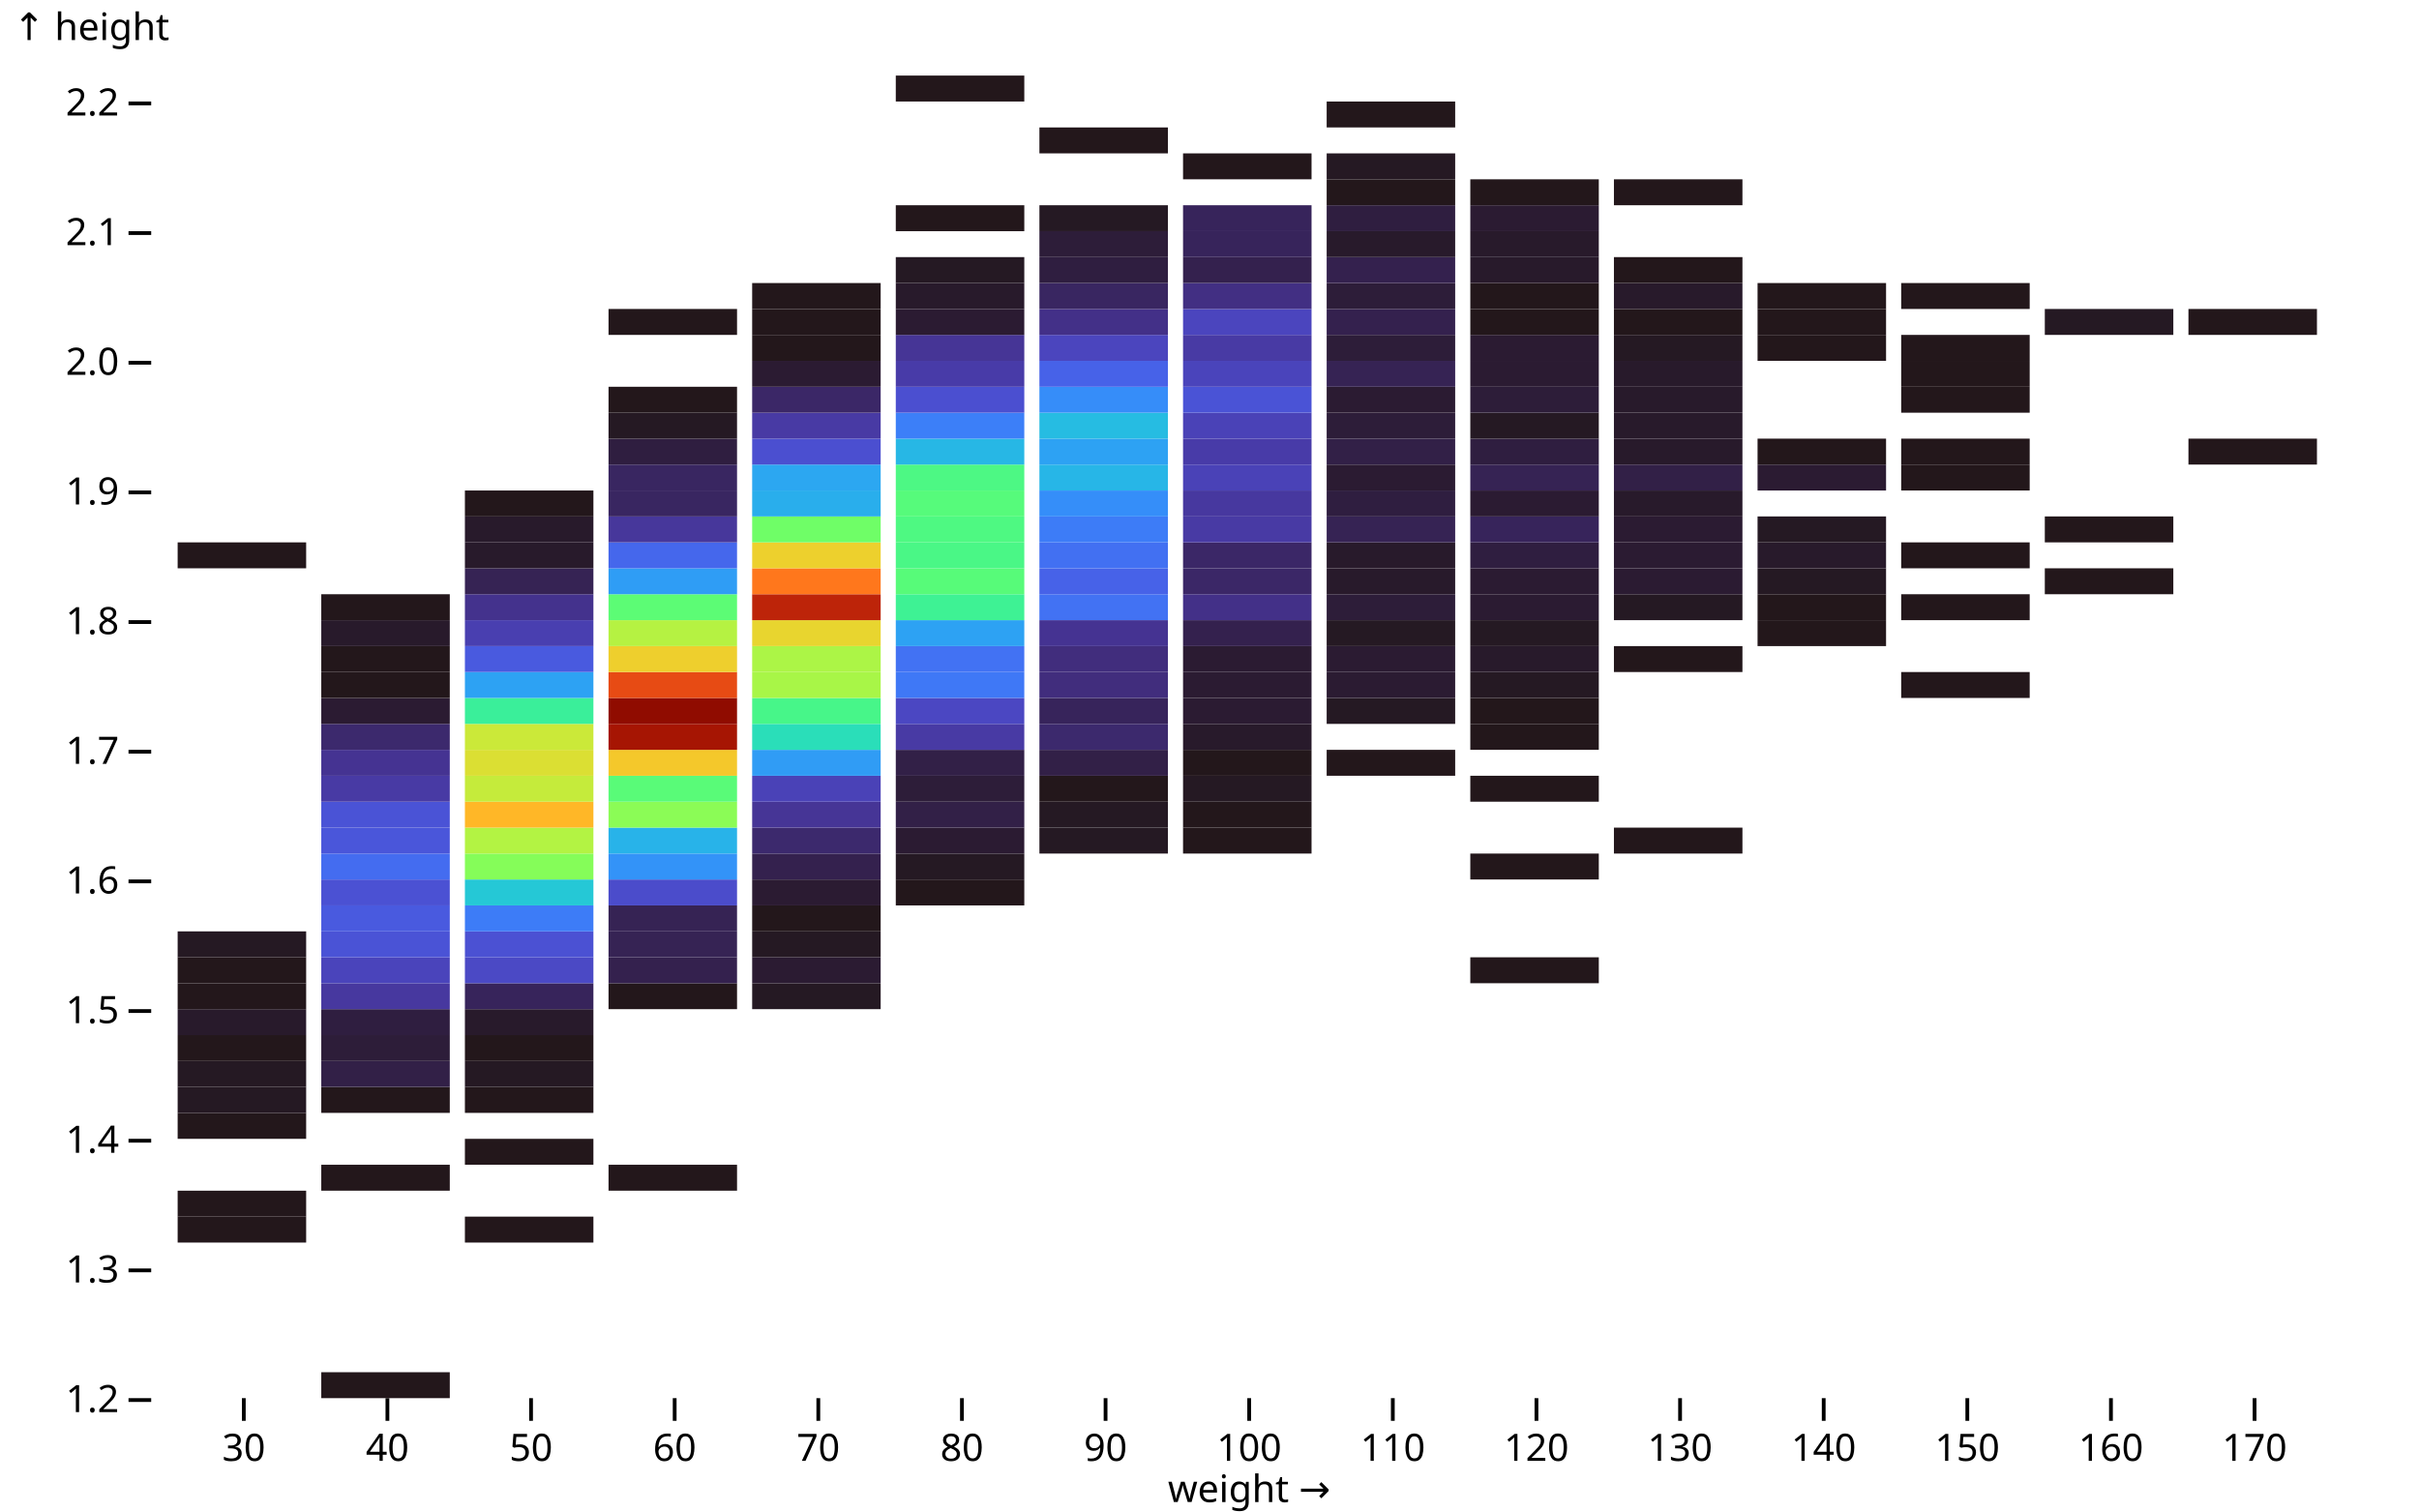
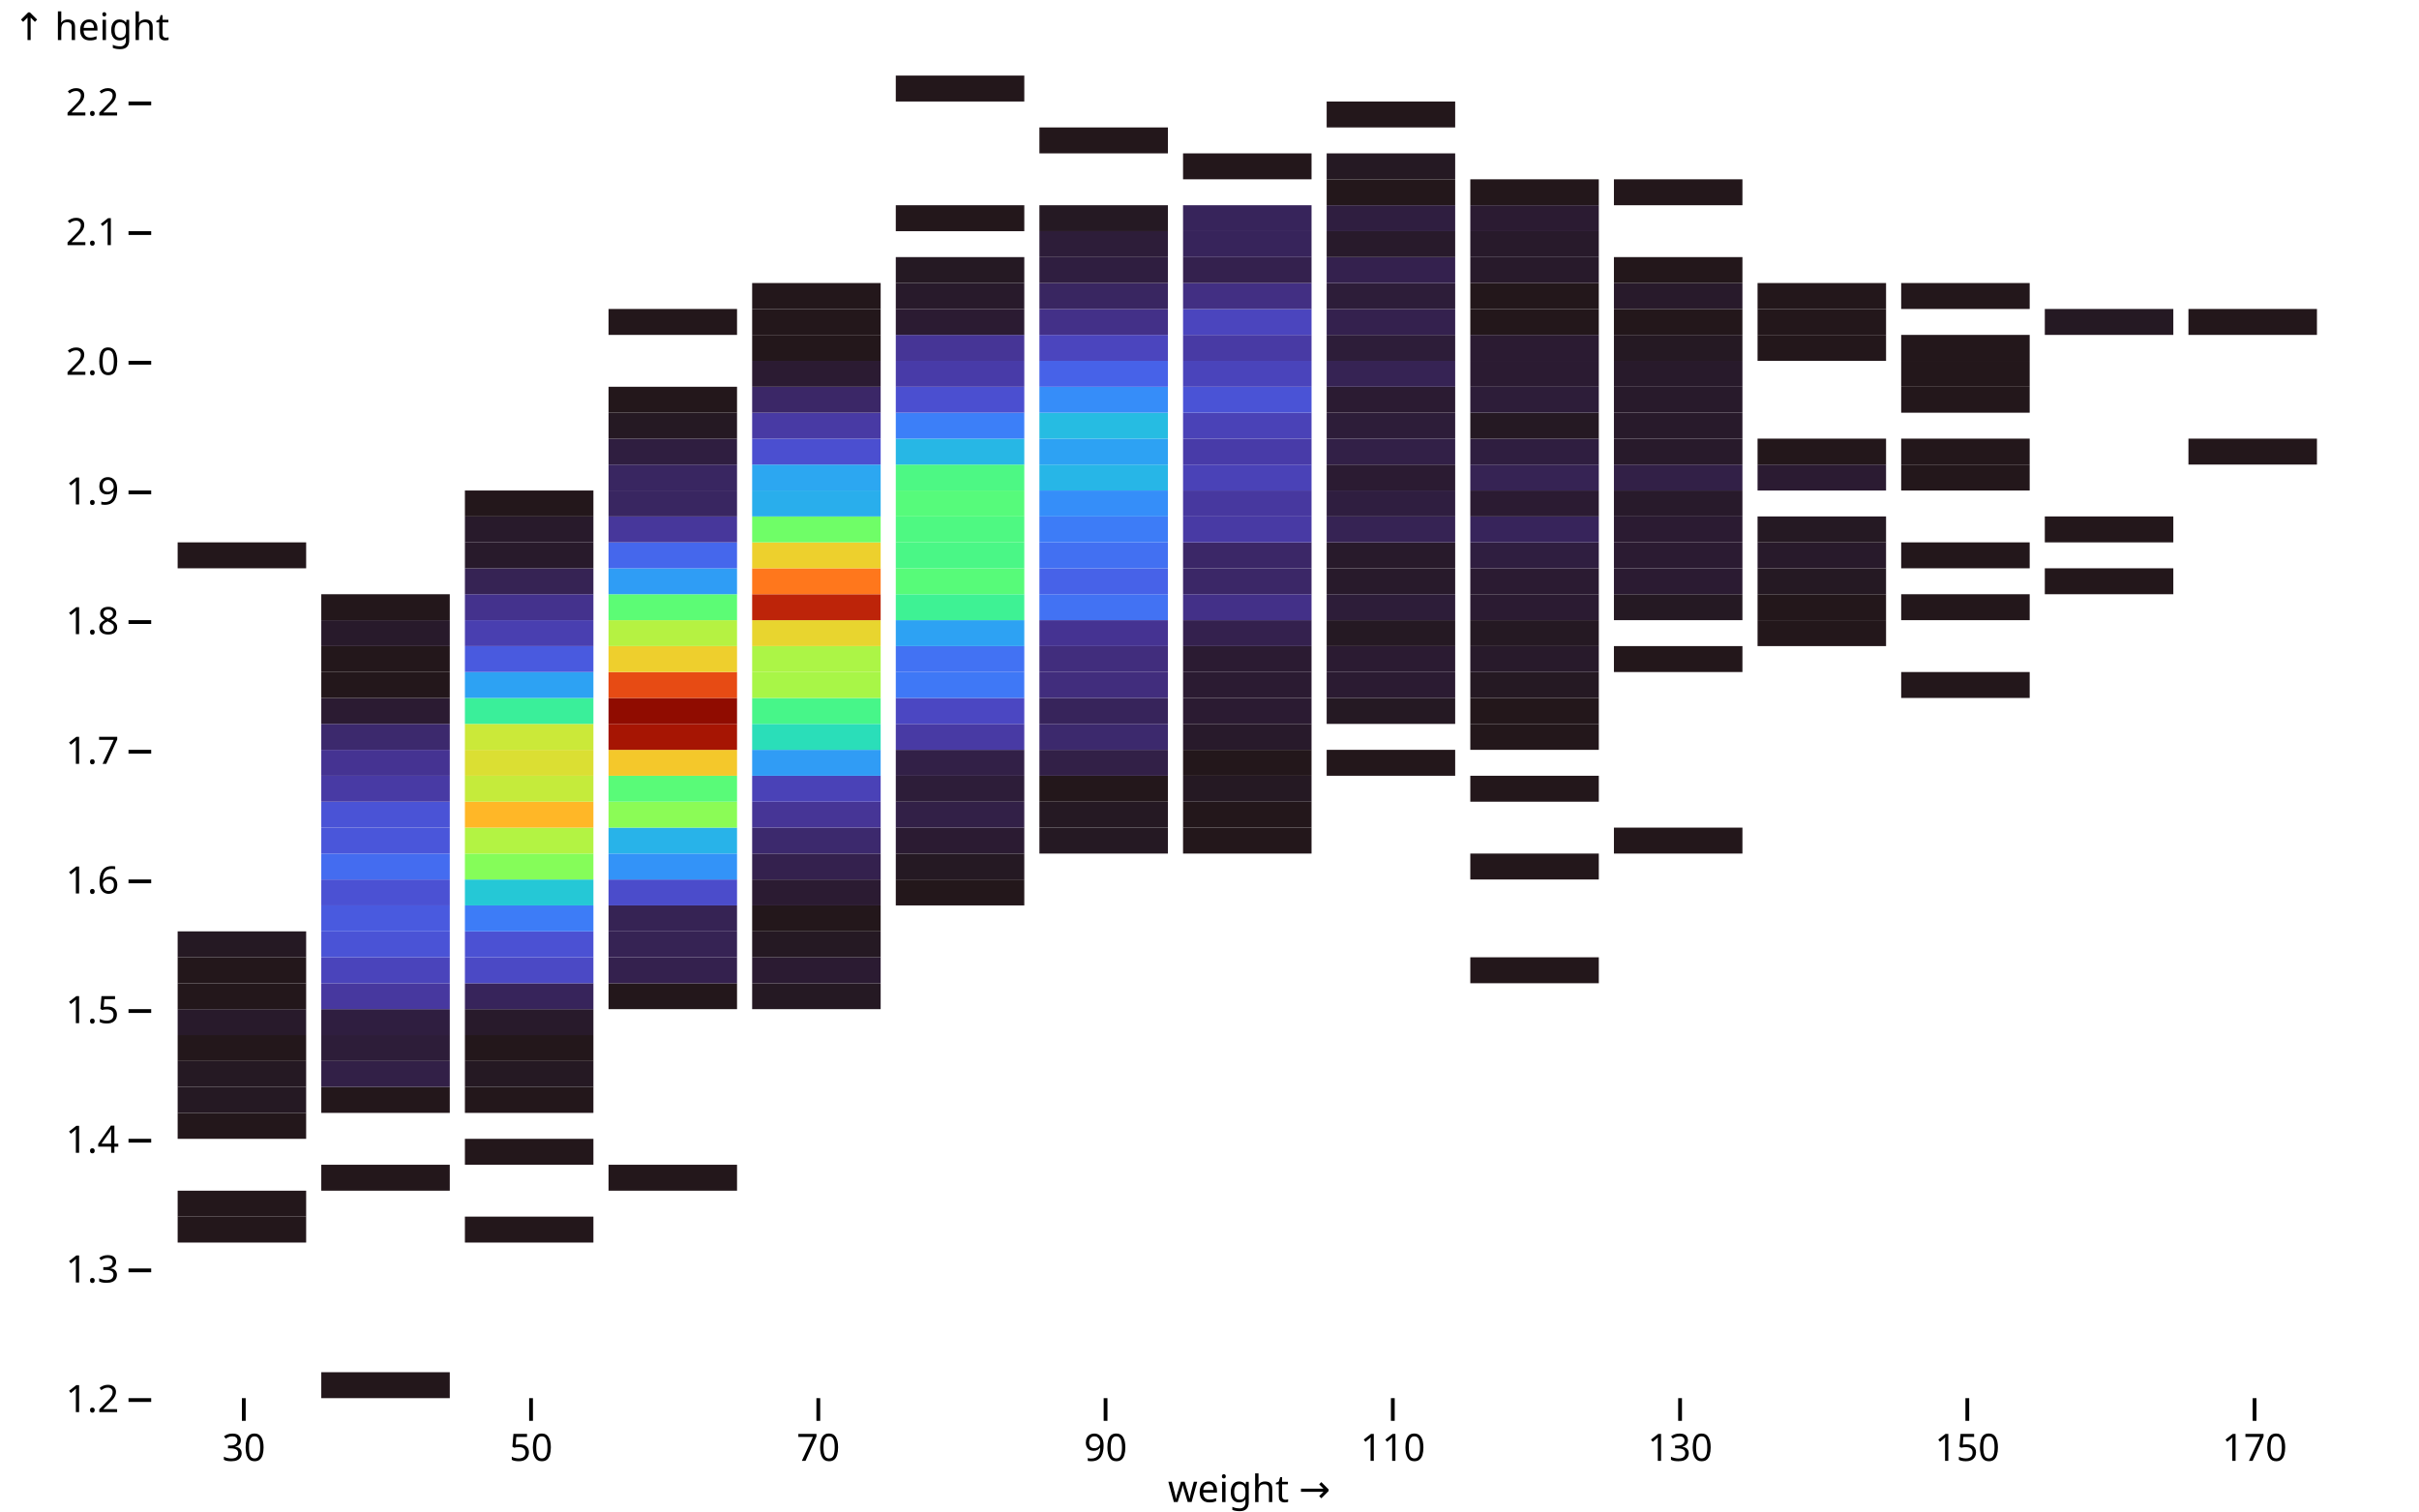
<svg xmlns="http://www.w3.org/2000/svg" class="plot" fill="currentColor" font-family="system-ui, sans-serif" font-size="10" text-anchor="middle" width="640" height="400" viewBox="0 0 640 400">
  <style>
    .plot {
      display: block;
      background: white;
      height: auto;
      height: intrinsic;
      max-width: 100%;
    }

    .plot text,
    .plot tspan {
      white-space: pre;
    }
  </style>
  <g aria-label="y-axis tick" fill="none" stroke="currentColor" transform="translate(0,0.5)">
    <path transform="translate(40,370)" d="M0,0L-6,0" />
    <path transform="translate(40,335.6863)" d="M0,0L-6,0" />
    <path transform="translate(40,301.3725)" d="M0,0L-6,0" />
    <path transform="translate(40,267.0588)" d="M0,0L-6,0" />
    <path transform="translate(40,232.7451)" d="M0,0L-6,0" />
    <path transform="translate(40,198.4314)" d="M0,0L-6,0" />
    <path transform="translate(40,164.1176)" d="M0,0L-6,0" />
    <path transform="translate(40,129.8039)" d="M0,0L-6,0" />
    <path transform="translate(40,95.4902)" d="M0,0L-6,0" />
    <path transform="translate(40,61.17647)" d="M0,0L-6,0" />
    <path transform="translate(40,26.86275)" d="M0,0L-6,0" />
  </g>
  <g aria-label="y-axis tick label" text-anchor="end" font-variant="tabular-nums" transform="translate(-8.5,0.5)">
    <text y="0.32em" transform="translate(40,370)">1.2</text>
    <text y="0.32em" transform="translate(40,335.6863)">1.3</text>
    <text y="0.32em" transform="translate(40,301.3725)">1.4</text>
    <text y="0.32em" transform="translate(40,267.0588)">1.5</text>
    <text y="0.32em" transform="translate(40,232.7451)">1.6</text>
    <text y="0.32em" transform="translate(40,198.4314)">1.7</text>
    <text y="0.32em" transform="translate(40,164.1176)">1.8</text>
    <text y="0.32em" transform="translate(40,129.8039)">1.9</text>
    <text y="0.32em" transform="translate(40,95.4902)">2.0</text>
    <text y="0.32em" transform="translate(40,61.17647)">2.1</text>
    <text y="0.32em" transform="translate(40,26.86275)">2.2</text>
  </g>
  <g aria-label="y-axis label" text-anchor="start" transform="translate(-36.5,-16.5)">
    <text y="0.71em" transform="translate(40,20)">↑ height</text>
  </g>
  <g aria-label="x-axis tick" fill="none" stroke="currentColor" transform="translate(17.5,0)">
    <path transform="translate(47,370)" d="M0,0L0,6" />
-     <path transform="translate(85,370)" d="M0,0L0,6" />
    <path transform="translate(123,370)" d="M0,0L0,6" />
-     <path transform="translate(161,370)" d="M0,0L0,6" />
    <path transform="translate(199,370)" d="M0,0L0,6" />
-     <path transform="translate(237,370)" d="M0,0L0,6" />
    <path transform="translate(275,370)" d="M0,0L0,6" />
-     <path transform="translate(313,370)" d="M0,0L0,6" />
    <path transform="translate(351,370)" d="M0,0L0,6" />
-     <path transform="translate(389,370)" d="M0,0L0,6" />
    <path transform="translate(427,370)" d="M0,0L0,6" />
-     <path transform="translate(465,370)" d="M0,0L0,6" />
    <path transform="translate(503,370)" d="M0,0L0,6" />
-     <path transform="translate(541,370)" d="M0,0L0,6" />
    <path transform="translate(579,370)" d="M0,0L0,6" />
  </g>
  <g aria-label="x-axis tick label" font-variant="tabular-nums" transform="translate(17.5,9.5)">
    <text y="0.71em" transform="translate(47,370)">30</text>
-     <text y="0.71em" transform="translate(85,370)">40</text>
    <text y="0.71em" transform="translate(123,370)">50</text>
-     <text y="0.71em" transform="translate(161,370)">60</text>
    <text y="0.71em" transform="translate(199,370)">70</text>
-     <text y="0.71em" transform="translate(237,370)">80</text>
    <text y="0.71em" transform="translate(275,370)">90</text>
-     <text y="0.71em" transform="translate(313,370)">100</text>
    <text y="0.71em" transform="translate(351,370)">110</text>
-     <text y="0.71em" transform="translate(389,370)">120</text>
    <text y="0.71em" transform="translate(427,370)">130</text>
-     <text y="0.71em" transform="translate(465,370)">140</text>
    <text y="0.71em" transform="translate(503,370)">150</text>
-     <text y="0.71em" transform="translate(541,370)">160</text>
    <text y="0.71em" transform="translate(579,370)">170</text>
  </g>
  <g aria-label="x-axis label" transform="translate(0.5,27.5)">
    <text transform="translate(330,370)">weight →</text>
  </g>
  <g aria-label="bar">
    <rect x="47" width="34" y="321.961" height="6.863" fill="rgb(35, 23, 27)" />
    <rect x="47" width="34" y="315.098" height="6.863" fill="rgb(35, 23, 27)" />
    <rect x="47" width="34" y="294.51" height="6.863" fill="rgb(35, 23, 27)" />
    <rect x="47" width="34" y="287.647" height="6.863" fill="rgb(37, 25, 35)" />
    <rect x="47" width="34" y="280.784" height="6.863" fill="rgb(37, 25, 35)" />
    <rect x="47" width="34" y="273.922" height="6.863" fill="rgb(35, 23, 27)" />
    <rect x="47" width="34" y="267.059" height="6.863" fill="rgb(40, 26, 43)" />
    <rect x="47" width="34" y="260.196" height="6.863" fill="rgb(35, 23, 27)" />
    <rect x="47" width="34" y="253.333" height="6.863" fill="rgb(35, 23, 27)" />
    <rect x="47" width="34" y="246.471" height="6.863" fill="rgb(37, 25, 35)" />
    <rect x="47" width="34" y="143.529" height="6.863" fill="rgb(35, 23, 27)" />
    <rect x="85" width="34" y="363.137" height="6.863" fill="rgb(35, 23, 27)" />
    <rect x="85" width="34" y="308.235" height="6.863" fill="rgb(35, 23, 27)" />
    <rect x="85" width="34" y="287.647" height="6.863" fill="rgb(35, 23, 27)" />
    <rect x="85" width="34" y="280.784" height="6.863" fill="rgb(50, 32, 71)" />
    <rect x="85" width="34" y="273.922" height="6.863" fill="rgb(45, 29, 57)" />
    <rect x="85" width="34" y="267.059" height="6.863" fill="rgb(47, 30, 64)" />
    <rect x="85" width="34" y="260.196" height="6.863" fill="rgb(71, 56, 159)" />
    <rect x="85" width="34" y="253.333" height="6.863" fill="rgb(74, 68, 187)" />
    <rect x="85" width="34" y="246.471" height="6.863" fill="rgb(74, 83, 214)" />
    <rect x="85" width="34" y="239.608" height="6.863" fill="rgb(73, 90, 223)" />
    <rect x="85" width="34" y="232.745" height="6.863" fill="rgb(75, 81, 211)" />
    <rect x="85" width="34" y="225.882" height="6.863" fill="rgb(68, 108, 240)" />
    <rect x="85" width="34" y="219.02" height="6.863" fill="rgb(74, 86, 218)" />
    <rect x="85" width="34" y="212.157" height="6.863" fill="rgb(74, 83, 214)" />
    <rect x="85" width="34" y="205.294" height="6.863" fill="rgb(72, 58, 164)" />
    <rect x="85" width="34" y="198.431" height="6.863" fill="rgb(69, 51, 146)" />
    <rect x="85" width="34" y="191.569" height="6.863" fill="rgb(60, 41, 109)" />
    <rect x="85" width="34" y="184.706" height="6.863" fill="rgb(43, 27, 50)" />
    <rect x="85" width="34" y="177.843" height="6.863" fill="rgb(35, 23, 27)" />
    <rect x="85" width="34" y="170.98" height="6.863" fill="rgb(35, 23, 27)" />
    <rect x="85" width="34" y="164.118" height="6.863" fill="rgb(40, 26, 43)" />
    <rect x="85" width="34" y="157.255" height="6.863" fill="rgb(35, 23, 27)" />
    <rect x="123" width="34" y="321.961" height="6.863" fill="rgb(35, 23, 27)" />
    <rect x="123" width="34" y="301.373" height="6.863" fill="rgb(35, 23, 27)" />
    <rect x="123" width="34" y="287.647" height="6.863" fill="rgb(35, 23, 27)" />
    <rect x="123" width="34" y="280.784" height="6.863" fill="rgb(37, 25, 35)" />
    <rect x="123" width="34" y="273.922" height="6.863" fill="rgb(35, 23, 27)" />
    <rect x="123" width="34" y="267.059" height="6.863" fill="rgb(40, 26, 43)" />
    <rect x="123" width="34" y="260.196" height="6.863" fill="rgb(55, 36, 91)" />
    <rect x="123" width="34" y="253.333" height="6.863" fill="rgb(75, 73, 197)" />
    <rect x="123" width="34" y="246.471" height="6.863" fill="rgb(75, 81, 211)" />
    <rect x="123" width="34" y="239.608" height="6.863" fill="rgb(61, 124, 247)" />
    <rect x="123" width="34" y="232.745" height="6.863" fill="rgb(37, 200, 214)" />
    <rect x="123" width="34" y="225.882" height="6.863" fill="rgb(133, 253, 89)" />
    <rect x="123" width="34" y="219.02" height="6.863" fill="rgb(179, 243, 67)" />
    <rect x="123" width="34" y="212.157" height="6.863" fill="rgb(255, 183, 39)" />
    <rect x="123" width="34" y="205.294" height="6.863" fill="rgb(197, 235, 59)" />
    <rect x="123" width="34" y="198.431" height="6.863" fill="rgb(219, 223, 51)" />
    <rect x="123" width="34" y="191.569" height="6.863" fill="rgb(203, 233, 57)" />
    <rect x="123" width="34" y="184.706" height="6.863" fill="rgb(58, 239, 154)" />
    <rect x="123" width="34" y="177.843" height="6.863" fill="rgb(45, 162, 243)" />
    <rect x="123" width="34" y="170.98" height="6.863" fill="rgb(73, 90, 223)" />
    <rect x="123" width="34" y="164.118" height="6.863" fill="rgb(73, 63, 176)" />
    <rect x="123" width="34" y="157.255" height="6.863" fill="rgb(68, 50, 141)" />
    <rect x="123" width="34" y="150.392" height="6.863" fill="rgb(54, 35, 84)" />
    <rect x="123" width="34" y="143.529" height="6.863" fill="rgb(40, 26, 43)" />
    <rect x="123" width="34" y="136.667" height="6.863" fill="rgb(40, 26, 43)" />
    <rect x="123" width="34" y="129.804" height="6.863" fill="rgb(35, 23, 27)" />
    <rect x="161" width="34" y="308.235" height="6.863" fill="rgb(35, 23, 27)" />
    <rect x="161" width="34" y="260.196" height="6.863" fill="rgb(35, 23, 27)" />
    <rect x="161" width="34" y="253.333" height="6.863" fill="rgb(52, 33, 78)" />
    <rect x="161" width="34" y="246.471" height="6.863" fill="rgb(54, 35, 84)" />
    <rect x="161" width="34" y="239.608" height="6.863" fill="rgb(54, 35, 84)" />
    <rect x="161" width="34" y="232.745" height="6.863" fill="rgb(75, 76, 203)" />
    <rect x="161" width="34" y="225.882" height="6.863" fill="rgb(51, 147, 248)" />
    <rect x="161" width="34" y="219.02" height="6.863" fill="rgb(40, 179, 233)" />
    <rect x="161" width="34" y="212.157" height="6.863" fill="rgb(139, 252, 86)" />
    <rect x="161" width="34" y="205.294" height="6.863" fill="rgb(89, 251, 120)" />
    <rect x="161" width="34" y="198.431" height="6.863" fill="rgb(244, 200, 43)" />
    <rect x="161" width="34" y="191.569" height="6.863" fill="rgb(166, 21, 3)" />
    <rect x="161" width="34" y="184.706" height="6.863" fill="rgb(144, 12, 0)" />
    <rect x="161" width="34" y="177.843" height="6.863" fill="rgb(231, 75, 20)" />
    <rect x="161" width="34" y="170.98" height="6.863" fill="rgb(238, 207, 45)" />
    <rect x="161" width="34" y="164.118" height="6.863" fill="rgb(181, 242, 66)" />
    <rect x="161" width="34" y="157.255" height="6.863" fill="rgb(92, 252, 117)" />
    <rect x="161" width="34" y="150.392" height="6.863" fill="rgb(47, 157, 245)" />
    <rect x="161" width="34" y="143.529" height="6.863" fill="rgb(69, 103, 236)" />
    <rect x="161" width="34" y="136.667" height="6.863" fill="rgb(71, 55, 155)" />
    <rect x="161" width="34" y="129.804" height="6.863" fill="rgb(57, 38, 97)" />
    <rect x="161" width="34" y="122.941" height="6.863" fill="rgb(57, 38, 97)" />
    <rect x="161" width="34" y="116.078" height="6.863" fill="rgb(47, 30, 64)" />
    <rect x="161" width="34" y="109.216" height="6.863" fill="rgb(37, 25, 35)" />
    <rect x="161" width="34" y="102.353" height="6.863" fill="rgb(35, 23, 27)" />
    <rect x="161" width="34" y="81.765" height="6.863" fill="rgb(35, 23, 27)" />
    <rect x="199" width="34" y="260.196" height="6.863" fill="rgb(37, 25, 35)" />
    <rect x="199" width="34" y="253.333" height="6.863" fill="rgb(43, 27, 50)" />
    <rect x="199" width="34" y="246.471" height="6.863" fill="rgb(37, 25, 35)" />
    <rect x="199" width="34" y="239.608" height="6.863" fill="rgb(35, 23, 27)" />
    <rect x="199" width="34" y="232.745" height="6.863" fill="rgb(43, 27, 50)" />
    <rect x="199" width="34" y="225.882" height="6.863" fill="rgb(52, 33, 78)" />
    <rect x="199" width="34" y="219.02" height="6.863" fill="rgb(60, 41, 109)" />
    <rect x="199" width="34" y="212.157" height="6.863" fill="rgb(70, 53, 150)" />
    <rect x="199" width="34" y="205.294" height="6.863" fill="rgb(74, 66, 183)" />
    <rect x="199" width="34" y="198.431" height="6.863" fill="rgb(48, 156, 245)" />
    <rect x="199" width="34" y="191.569" height="6.863" fill="rgb(42, 222, 185)" />
    <rect x="199" width="34" y="184.706" height="6.863" fill="rgb(71, 246, 137)" />
    <rect x="199" width="34" y="177.843" height="6.863" fill="rgb(168, 246, 71)" />
    <rect x="199" width="34" y="170.98" height="6.863" fill="rgb(172, 245, 70)" />
    <rect x="199" width="34" y="164.118" height="6.863" fill="rgb(232, 213, 47)" />
    <rect x="199" width="34" y="157.255" height="6.863" fill="rgb(189, 36, 9)" />
    <rect x="199" width="34" y="150.392" height="6.863" fill="rgb(255, 119, 28)" />
    <rect x="199" width="34" y="143.529" height="6.863" fill="rgb(237, 208, 45)" />
    <rect x="199" width="34" y="136.667" height="6.863" fill="rgb(111, 254, 103)" />
    <rect x="199" width="34" y="129.804" height="6.863" fill="rgb(41, 174, 236)" />
    <rect x="199" width="34" y="122.941" height="6.863" fill="rgb(44, 167, 241)" />
    <rect x="199" width="34" y="116.078" height="6.863" fill="rgb(75, 79, 208)" />
    <rect x="199" width="34" y="109.216" height="6.863" fill="rgb(72, 58, 164)" />
    <rect x="199" width="34" y="102.353" height="6.863" fill="rgb(59, 39, 103)" />
    <rect x="199" width="34" y="95.49" height="6.863" fill="rgb(43, 27, 50)" />
    <rect x="199" width="34" y="88.627" height="6.863" fill="rgb(35, 23, 27)" />
    <rect x="199" width="34" y="81.765" height="6.863" fill="rgb(35, 23, 27)" />
    <rect x="199" width="34" y="74.902" height="6.863" fill="rgb(35, 23, 27)" />
    <rect x="237" width="34" y="232.745" height="6.863" fill="rgb(35, 23, 27)" />
    <rect x="237" width="34" y="225.882" height="6.863" fill="rgb(37, 25, 35)" />
    <rect x="237" width="34" y="219.02" height="6.863" fill="rgb(43, 27, 50)" />
    <rect x="237" width="34" y="212.157" height="6.863" fill="rgb(50, 32, 71)" />
    <rect x="237" width="34" y="205.294" height="6.863" fill="rgb(45, 29, 57)" />
    <rect x="237" width="34" y="198.431" height="6.863" fill="rgb(50, 32, 71)" />
    <rect x="237" width="34" y="191.569" height="6.863" fill="rgb(72, 58, 164)" />
    <rect x="237" width="34" y="184.706" height="6.863" fill="rgb(75, 71, 194)" />
    <rect x="237" width="34" y="177.843" height="6.863" fill="rgb(63, 120, 246)" />
    <rect x="237" width="34" y="170.98" height="6.863" fill="rgb(66, 114, 243)" />
    <rect x="237" width="34" y="164.118" height="6.863" fill="rgb(45, 162, 243)" />
    <rect x="237" width="34" y="157.255" height="6.863" fill="rgb(62, 242, 148)" />
    <rect x="237" width="34" y="150.392" height="6.863" fill="rgb(87, 251, 121)" />
    <rect x="237" width="34" y="143.529" height="6.863" fill="rgb(74, 247, 134)" />
    <rect x="237" width="34" y="136.667" height="6.863" fill="rgb(78, 249, 130)" />
    <rect x="237" width="34" y="129.804" height="6.863" fill="rgb(86, 251, 123)" />
    <rect x="237" width="34" y="122.941" height="6.863" fill="rgb(77, 248, 132)" />
    <rect x="237" width="34" y="116.078" height="6.863" fill="rgb(39, 183, 229)" />
    <rect x="237" width="34" y="109.216" height="6.863" fill="rgb(60, 127, 248)" />
    <rect x="237" width="34" y="102.353" height="6.863" fill="rgb(75, 79, 208)" />
    <rect x="237" width="34" y="95.49" height="6.863" fill="rgb(72, 59, 168)" />
    <rect x="237" width="34" y="88.627" height="6.863" fill="rgb(70, 53, 150)" />
    <rect x="237" width="34" y="81.765" height="6.863" fill="rgb(43, 27, 50)" />
    <rect x="237" width="34" y="74.902" height="6.863" fill="rgb(40, 26, 43)" />
    <rect x="237" width="34" y="68.039" height="6.863" fill="rgb(37, 25, 35)" />
    <rect x="237" width="34" y="54.314" height="6.863" fill="rgb(35, 23, 27)" />
    <rect x="237" width="34" y="20" height="6.863" fill="rgb(35, 23, 27)" />
    <rect x="275" width="34" y="219.02" height="6.863" fill="rgb(37, 25, 35)" />
    <rect x="275" width="34" y="212.157" height="6.863" fill="rgb(37, 25, 35)" />
    <rect x="275" width="34" y="205.294" height="6.863" fill="rgb(35, 23, 27)" />
    <rect x="275" width="34" y="198.431" height="6.863" fill="rgb(50, 32, 71)" />
    <rect x="275" width="34" y="191.569" height="6.863" fill="rgb(60, 41, 109)" />
    <rect x="275" width="34" y="184.706" height="6.863" fill="rgb(55, 36, 91)" />
    <rect x="275" width="34" y="177.843" height="6.863" fill="rgb(65, 45, 125)" />
    <rect x="275" width="34" y="170.98" height="6.863" fill="rgb(65, 45, 125)" />
    <rect x="275" width="34" y="164.118" height="6.863" fill="rgb(69, 51, 146)" />
    <rect x="275" width="34" y="157.255" height="6.863" fill="rgb(66, 114, 243)" />
    <rect x="275" width="34" y="150.392" height="6.863" fill="rgb(71, 98, 232)" />
    <rect x="275" width="34" y="143.529" height="6.863" fill="rgb(66, 112, 242)" />
    <rect x="275" width="34" y="136.667" height="6.863" fill="rgb(61, 124, 247)" />
    <rect x="275" width="34" y="129.804" height="6.863" fill="rgb(53, 142, 249)" />
    <rect x="275" width="34" y="122.941" height="6.863" fill="rgb(39, 182, 231)" />
    <rect x="275" width="34" y="116.078" height="6.863" fill="rgb(45, 162, 243)" />
    <rect x="275" width="34" y="109.216" height="6.863" fill="rgb(38, 188, 226)" />
    <rect x="275" width="34" y="102.353" height="6.863" fill="rgb(54, 141, 249)" />
    <rect x="275" width="34" y="95.49" height="6.863" fill="rgb(71, 98, 232)" />
    <rect x="275" width="34" y="88.627" height="6.863" fill="rgb(75, 69, 190)" />
    <rect x="275" width="34" y="81.765" height="6.863" fill="rgb(67, 48, 136)" />
    <rect x="275" width="34" y="74.902" height="6.863" fill="rgb(57, 38, 97)" />
    <rect x="275" width="34" y="68.039" height="6.863" fill="rgb(47, 30, 64)" />
    <rect x="275" width="34" y="61.176" height="6.863" fill="rgb(45, 29, 57)" />
    <rect x="275" width="34" y="54.314" height="6.863" fill="rgb(37, 25, 35)" />
    <rect x="275" width="34" y="33.725" height="6.863" fill="rgb(35, 23, 27)" />
    <rect x="313" width="34" y="219.02" height="6.863" fill="rgb(35, 23, 27)" />
    <rect x="313" width="34" y="212.157" height="6.863" fill="rgb(35, 23, 27)" />
    <rect x="313" width="34" y="205.294" height="6.863" fill="rgb(37, 25, 35)" />
    <rect x="313" width="34" y="198.431" height="6.863" fill="rgb(35, 23, 27)" />
    <rect x="313" width="34" y="191.569" height="6.863" fill="rgb(40, 26, 43)" />
    <rect x="313" width="34" y="184.706" height="6.863" fill="rgb(43, 27, 50)" />
    <rect x="313" width="34" y="177.843" height="6.863" fill="rgb(43, 27, 50)" />
    <rect x="313" width="34" y="170.98" height="6.863" fill="rgb(43, 27, 50)" />
    <rect x="313" width="34" y="164.118" height="6.863" fill="rgb(52, 33, 78)" />
    <rect x="313" width="34" y="157.255" height="6.863" fill="rgb(67, 48, 136)" />
    <rect x="313" width="34" y="150.392" height="6.863" fill="rgb(59, 39, 103)" />
    <rect x="313" width="34" y="143.529" height="6.863" fill="rgb(59, 39, 103)" />
    <rect x="313" width="34" y="136.667" height="6.863" fill="rgb(72, 58, 164)" />
    <rect x="313" width="34" y="129.804" height="6.863" fill="rgb(71, 56, 159)" />
    <rect x="313" width="34" y="122.941" height="6.863" fill="rgb(74, 66, 183)" />
    <rect x="313" width="34" y="116.078" height="6.863" fill="rgb(72, 59, 168)" />
    <rect x="313" width="34" y="109.216" height="6.863" fill="rgb(74, 66, 183)" />
    <rect x="313" width="34" y="102.353" height="6.863" fill="rgb(74, 83, 214)" />
    <rect x="313" width="34" y="95.49" height="6.863" fill="rgb(74, 68, 187)" />
    <rect x="313" width="34" y="88.627" height="6.863" fill="rgb(72, 58, 164)" />
    <rect x="313" width="34" y="81.765" height="6.863" fill="rgb(75, 69, 190)" />
    <rect x="313" width="34" y="74.902" height="6.863" fill="rgb(66, 47, 131)" />
    <rect x="313" width="34" y="68.039" height="6.863" fill="rgb(52, 33, 78)" />
    <rect x="313" width="34" y="61.176" height="6.863" fill="rgb(55, 36, 91)" />
    <rect x="313" width="34" y="54.314" height="6.863" fill="rgb(55, 36, 91)" />
    <rect x="313" width="34" y="40.588" height="6.863" fill="rgb(35, 23, 27)" />
    <rect x="351" width="34" y="198.431" height="6.863" fill="rgb(35, 23, 27)" />
    <rect x="351" width="34" y="184.706" height="6.863" fill="rgb(37, 25, 35)" />
    <rect x="351" width="34" y="177.843" height="6.863" fill="rgb(43, 27, 50)" />
    <rect x="351" width="34" y="170.98" height="6.863" fill="rgb(43, 27, 50)" />
    <rect x="351" width="34" y="164.118" height="6.863" fill="rgb(37, 25, 35)" />
    <rect x="351" width="34" y="157.255" height="6.863" fill="rgb(45, 29, 57)" />
    <rect x="351" width="34" y="150.392" height="6.863" fill="rgb(40, 26, 43)" />
    <rect x="351" width="34" y="143.529" height="6.863" fill="rgb(40, 26, 43)" />
    <rect x="351" width="34" y="136.667" height="6.863" fill="rgb(54, 35, 84)" />
    <rect x="351" width="34" y="129.804" height="6.863" fill="rgb(47, 30, 64)" />
    <rect x="351" width="34" y="122.941" height="6.863" fill="rgb(43, 27, 50)" />
    <rect x="351" width="34" y="116.078" height="6.863" fill="rgb(50, 32, 71)" />
    <rect x="351" width="34" y="109.216" height="6.863" fill="rgb(45, 29, 57)" />
    <rect x="351" width="34" y="102.353" height="6.863" fill="rgb(43, 27, 50)" />
    <rect x="351" width="34" y="95.49" height="6.863" fill="rgb(54, 35, 84)" />
    <rect x="351" width="34" y="88.627" height="6.863" fill="rgb(45, 29, 57)" />
    <rect x="351" width="34" y="81.765" height="6.863" fill="rgb(52, 33, 78)" />
    <rect x="351" width="34" y="74.902" height="6.863" fill="rgb(45, 29, 57)" />
    <rect x="351" width="34" y="68.039" height="6.863" fill="rgb(52, 33, 78)" />
    <rect x="351" width="34" y="61.176" height="6.863" fill="rgb(40, 26, 43)" />
    <rect x="351" width="34" y="54.314" height="6.863" fill="rgb(47, 30, 64)" />
    <rect x="351" width="34" y="47.451" height="6.863" fill="rgb(35, 23, 27)" />
    <rect x="351" width="34" y="40.588" height="6.863" fill="rgb(37, 25, 35)" />
    <rect x="351" width="34" y="26.863" height="6.863" fill="rgb(35, 23, 27)" />
    <rect x="389" width="34" y="253.333" height="6.863" fill="rgb(35, 23, 27)" />
    <rect x="389" width="34" y="225.882" height="6.863" fill="rgb(35, 23, 27)" />
    <rect x="389" width="34" y="205.294" height="6.863" fill="rgb(35, 23, 27)" />
    <rect x="389" width="34" y="191.569" height="6.863" fill="rgb(35, 23, 27)" />
    <rect x="389" width="34" y="184.706" height="6.863" fill="rgb(35, 23, 27)" />
    <rect x="389" width="34" y="177.843" height="6.863" fill="rgb(37, 25, 35)" />
    <rect x="389" width="34" y="170.98" height="6.863" fill="rgb(40, 26, 43)" />
    <rect x="389" width="34" y="164.118" height="6.863" fill="rgb(37, 25, 35)" />
    <rect x="389" width="34" y="157.255" height="6.863" fill="rgb(43, 27, 50)" />
    <rect x="389" width="34" y="150.392" height="6.863" fill="rgb(43, 27, 50)" />
    <rect x="389" width="34" y="143.529" height="6.863" fill="rgb(47, 30, 64)" />
    <rect x="389" width="34" y="136.667" height="6.863" fill="rgb(55, 36, 91)" />
    <rect x="389" width="34" y="129.804" height="6.863" fill="rgb(43, 27, 50)" />
    <rect x="389" width="34" y="122.941" height="6.863" fill="rgb(54, 35, 84)" />
    <rect x="389" width="34" y="116.078" height="6.863" fill="rgb(47, 30, 64)" />
    <rect x="389" width="34" y="109.216" height="6.863" fill="rgb(37, 25, 35)" />
    <rect x="389" width="34" y="102.353" height="6.863" fill="rgb(45, 29, 57)" />
    <rect x="389" width="34" y="95.49" height="6.863" fill="rgb(43, 27, 50)" />
    <rect x="389" width="34" y="88.627" height="6.863" fill="rgb(43, 27, 50)" />
    <rect x="389" width="34" y="81.765" height="6.863" fill="rgb(35, 23, 27)" />
    <rect x="389" width="34" y="74.902" height="6.863" fill="rgb(35, 23, 27)" />
    <rect x="389" width="34" y="68.039" height="6.863" fill="rgb(40, 26, 43)" />
    <rect x="389" width="34" y="61.176" height="6.863" fill="rgb(40, 26, 43)" />
    <rect x="389" width="34" y="54.314" height="6.863" fill="rgb(43, 27, 50)" />
    <rect x="389" width="34" y="47.451" height="6.863" fill="rgb(35, 23, 27)" />
    <rect x="427" width="34" y="219.02" height="6.863" fill="rgb(35, 23, 27)" />
    <rect x="427" width="34" y="170.98" height="6.863" fill="rgb(35, 23, 27)" />
    <rect x="427" width="34" y="157.255" height="6.863" fill="rgb(37, 25, 35)" />
    <rect x="427" width="34" y="150.392" height="6.863" fill="rgb(43, 27, 50)" />
    <rect x="427" width="34" y="143.529" height="6.863" fill="rgb(43, 27, 50)" />
    <rect x="427" width="34" y="136.667" height="6.863" fill="rgb(43, 27, 50)" />
    <rect x="427" width="34" y="129.804" height="6.863" fill="rgb(40, 26, 43)" />
    <rect x="427" width="34" y="122.941" height="6.863" fill="rgb(50, 32, 71)" />
    <rect x="427" width="34" y="116.078" height="6.863" fill="rgb(40, 26, 43)" />
    <rect x="427" width="34" y="109.216" height="6.863" fill="rgb(40, 26, 43)" />
    <rect x="427" width="34" y="102.353" height="6.863" fill="rgb(40, 26, 43)" />
    <rect x="427" width="34" y="95.49" height="6.863" fill="rgb(40, 26, 43)" />
    <rect x="427" width="34" y="88.627" height="6.863" fill="rgb(37, 25, 35)" />
    <rect x="427" width="34" y="81.765" height="6.863" fill="rgb(35, 23, 27)" />
    <rect x="427" width="34" y="74.902" height="6.863" fill="rgb(40, 26, 43)" />
    <rect x="427" width="34" y="68.039" height="6.863" fill="rgb(35, 23, 27)" />
    <rect x="427" width="34" y="47.451" height="6.863" fill="rgb(35, 23, 27)" />
    <rect x="465" width="34" y="164.118" height="6.863" fill="rgb(35, 23, 27)" />
    <rect x="465" width="34" y="157.255" height="6.863" fill="rgb(35, 23, 27)" />
    <rect x="465" width="34" y="150.392" height="6.863" fill="rgb(37, 25, 35)" />
    <rect x="465" width="34" y="143.529" height="6.863" fill="rgb(40, 26, 43)" />
    <rect x="465" width="34" y="136.667" height="6.863" fill="rgb(37, 25, 35)" />
    <rect x="465" width="34" y="122.941" height="6.863" fill="rgb(43, 27, 50)" />
    <rect x="465" width="34" y="116.078" height="6.863" fill="rgb(35, 23, 27)" />
    <rect x="465" width="34" y="88.627" height="6.863" fill="rgb(35, 23, 27)" />
    <rect x="465" width="34" y="81.765" height="6.863" fill="rgb(35, 23, 27)" />
    <rect x="465" width="34" y="74.902" height="6.863" fill="rgb(35, 23, 27)" />
    <rect x="503" width="34" y="177.843" height="6.863" fill="rgb(35, 23, 27)" />
    <rect x="503" width="34" y="157.255" height="6.863" fill="rgb(35, 23, 27)" />
    <rect x="503" width="34" y="143.529" height="6.863" fill="rgb(35, 23, 27)" />
    <rect x="503" width="34" y="122.941" height="6.863" fill="rgb(35, 23, 27)" />
    <rect x="503" width="34" y="116.078" height="6.863" fill="rgb(35, 23, 27)" />
    <rect x="503" width="34" y="102.353" height="6.863" fill="rgb(35, 23, 27)" />
    <rect x="503" width="34" y="95.49" height="6.863" fill="rgb(35, 23, 27)" />
    <rect x="503" width="34" y="88.627" height="6.863" fill="rgb(35, 23, 27)" />
    <rect x="503" width="34" y="74.902" height="6.863" fill="rgb(35, 23, 27)" />
    <rect x="541" width="34" y="150.392" height="6.863" fill="rgb(35, 23, 27)" />
    <rect x="541" width="34" y="136.667" height="6.863" fill="rgb(35, 23, 27)" />
    <rect x="541" width="34" y="81.765" height="6.863" fill="rgb(37, 25, 35)" />
    <rect x="579" width="34" y="116.078" height="6.863" fill="rgb(35, 23, 27)" />
    <rect x="579" width="34" y="81.765" height="6.863" fill="rgb(35, 23, 27)" />
  </g>
</svg>
